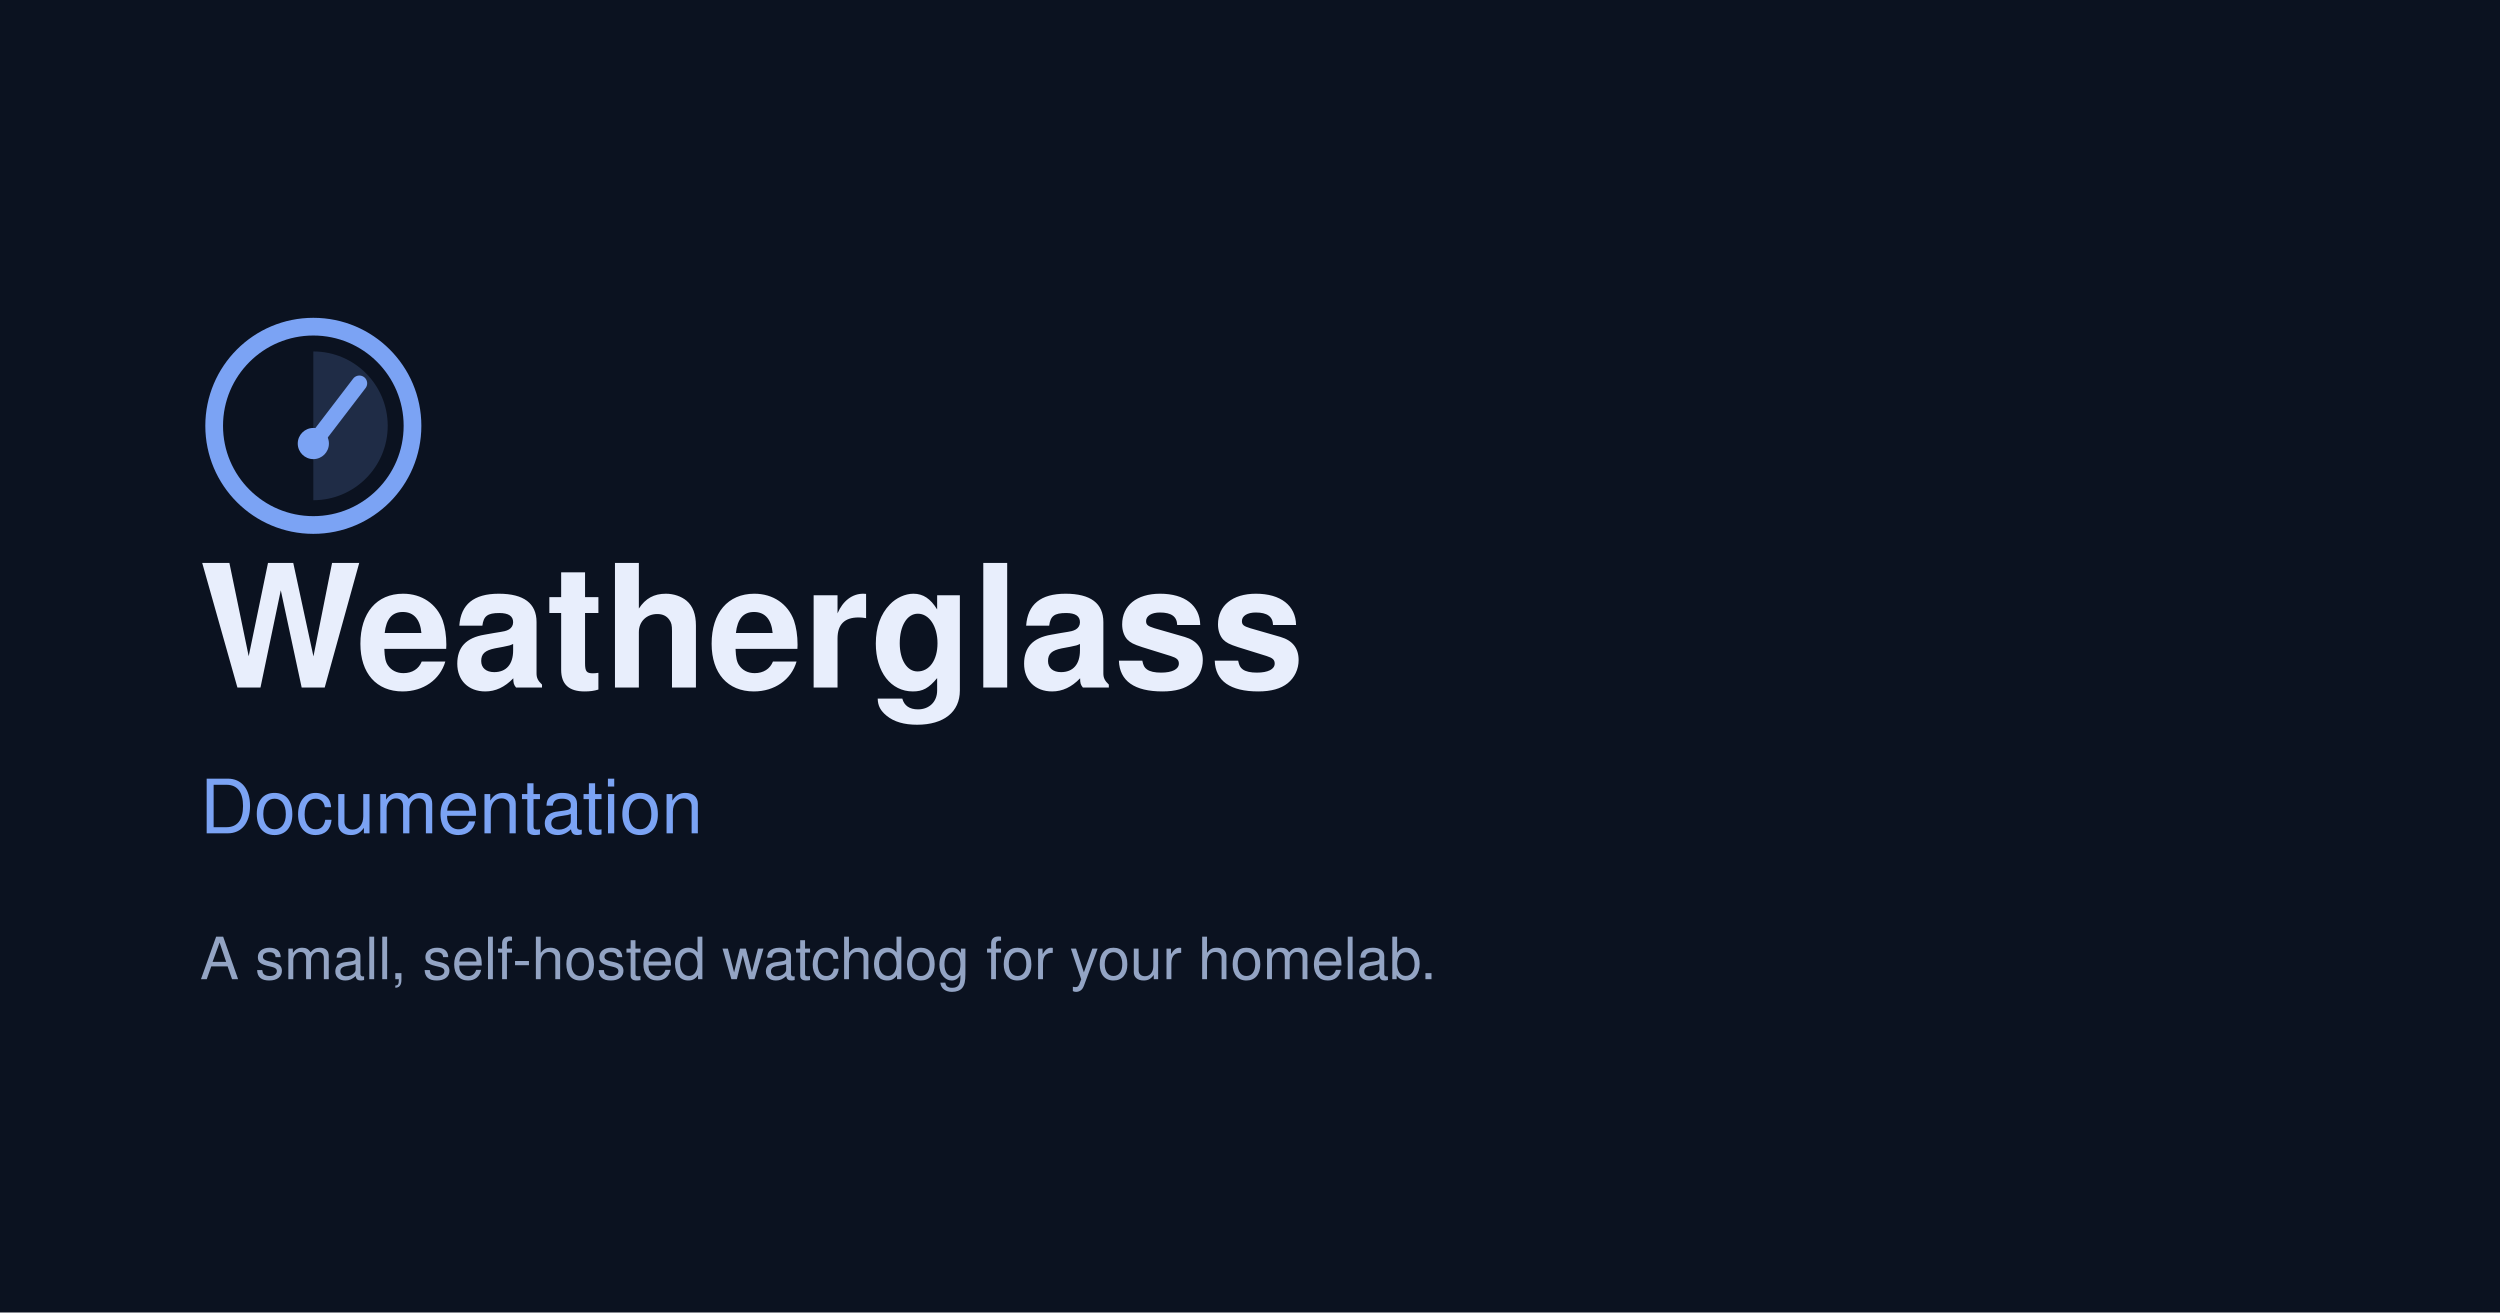
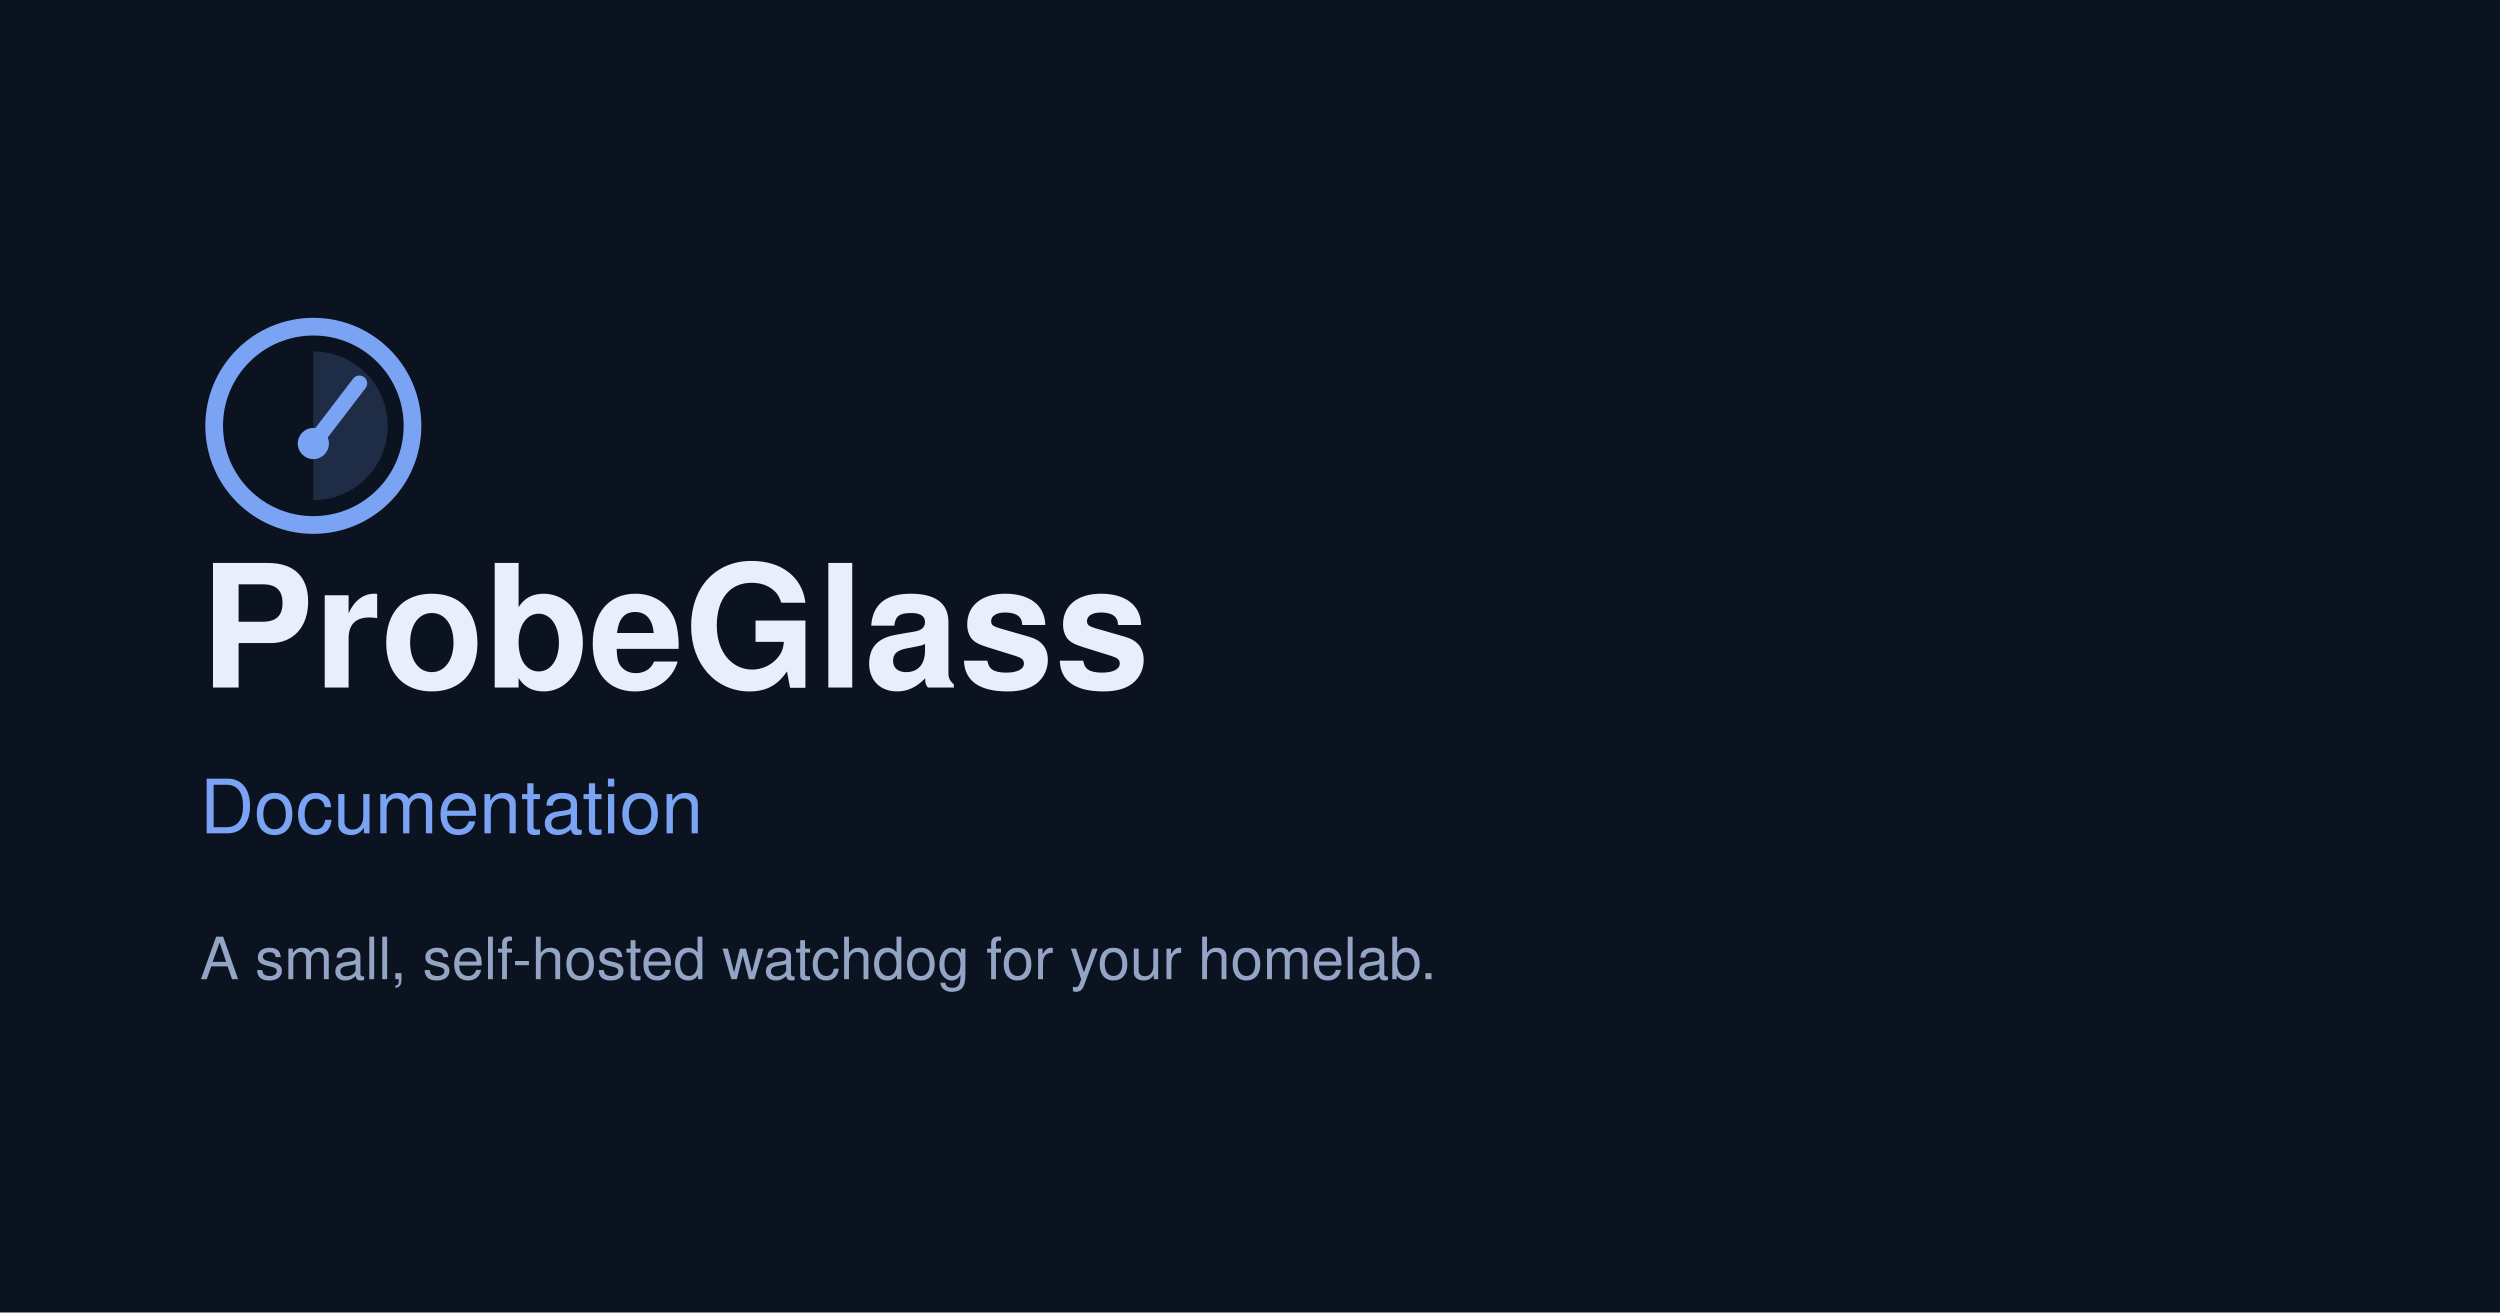
- <svg xmlns="http://www.w3.org/2000/svg" viewBox="0 0 1200 630" width="1200" height="630" role="img" aria-label="Weatherglass documentation">
+ <svg xmlns="http://www.w3.org/2000/svg" viewBox="0 0 1200 630" width="1200" height="630" role="img" aria-label="ProbeGlass documentation">
  <rect width="1200" height="630" fill="#0b1220" />
  <g transform="translate(96 150) scale(3.4)">
    <circle cx="16" cy="16" r="14" fill="none" stroke="#7ba3f4" stroke-width="2.5" />
    <path d="M16 5.5a10.5 10.5 0 0 1 0 21z" fill="#7ba3f4" opacity=".18" />
    <path d="M16 18.5 22.5 10" stroke="#7ba3f4" stroke-width="2.2" stroke-linecap="round" />
    <circle cx="16" cy="18.5" r="2.2" fill="#7ba3f4" />
  </g>
-   <text x="96" y="330" fill="#e8eefc" font-family="Helvetica, Arial, sans-serif" font-size="82" font-weight="700">Weatherglass</text>
+   <text x="96" y="330" fill="#e8eefc" font-family="Helvetica, Arial, sans-serif" font-size="82" font-weight="700">ProbeGlass</text>
  <text x="96" y="400" fill="#7ba3f4" font-family="Helvetica, Arial, sans-serif" font-size="36">Documentation</text>
  <text x="96" y="470" fill="#93a4c4" font-family="Helvetica, Arial, sans-serif" font-size="28">A small, self-hosted watchdog for your homelab.</text>
</svg>
